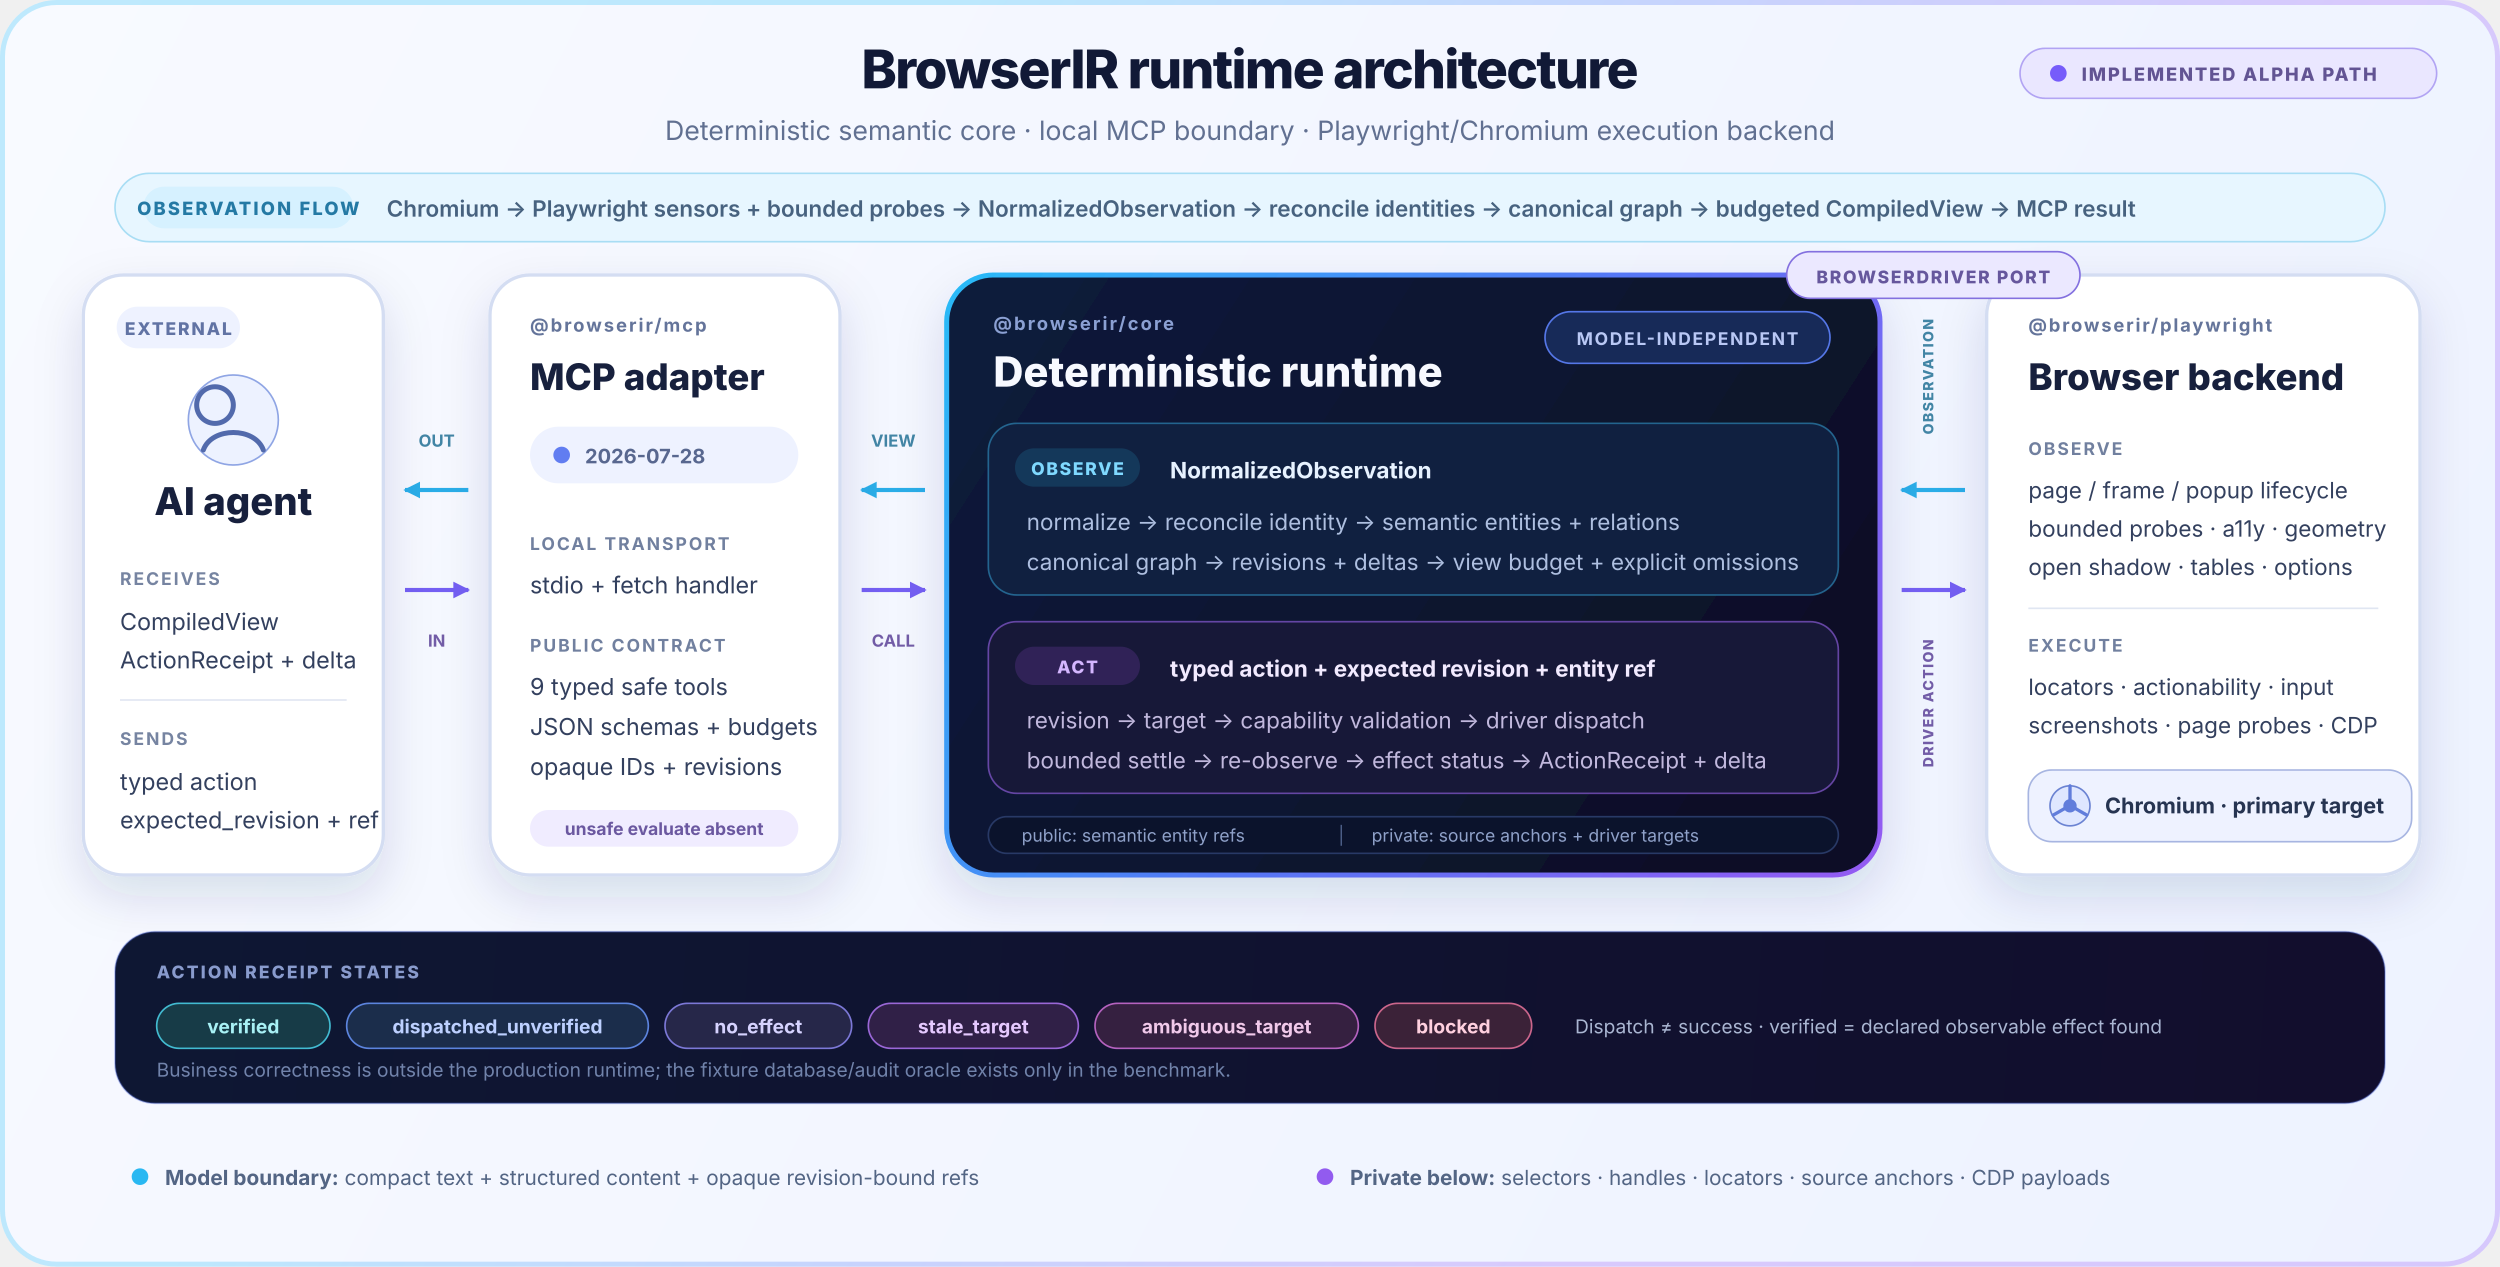
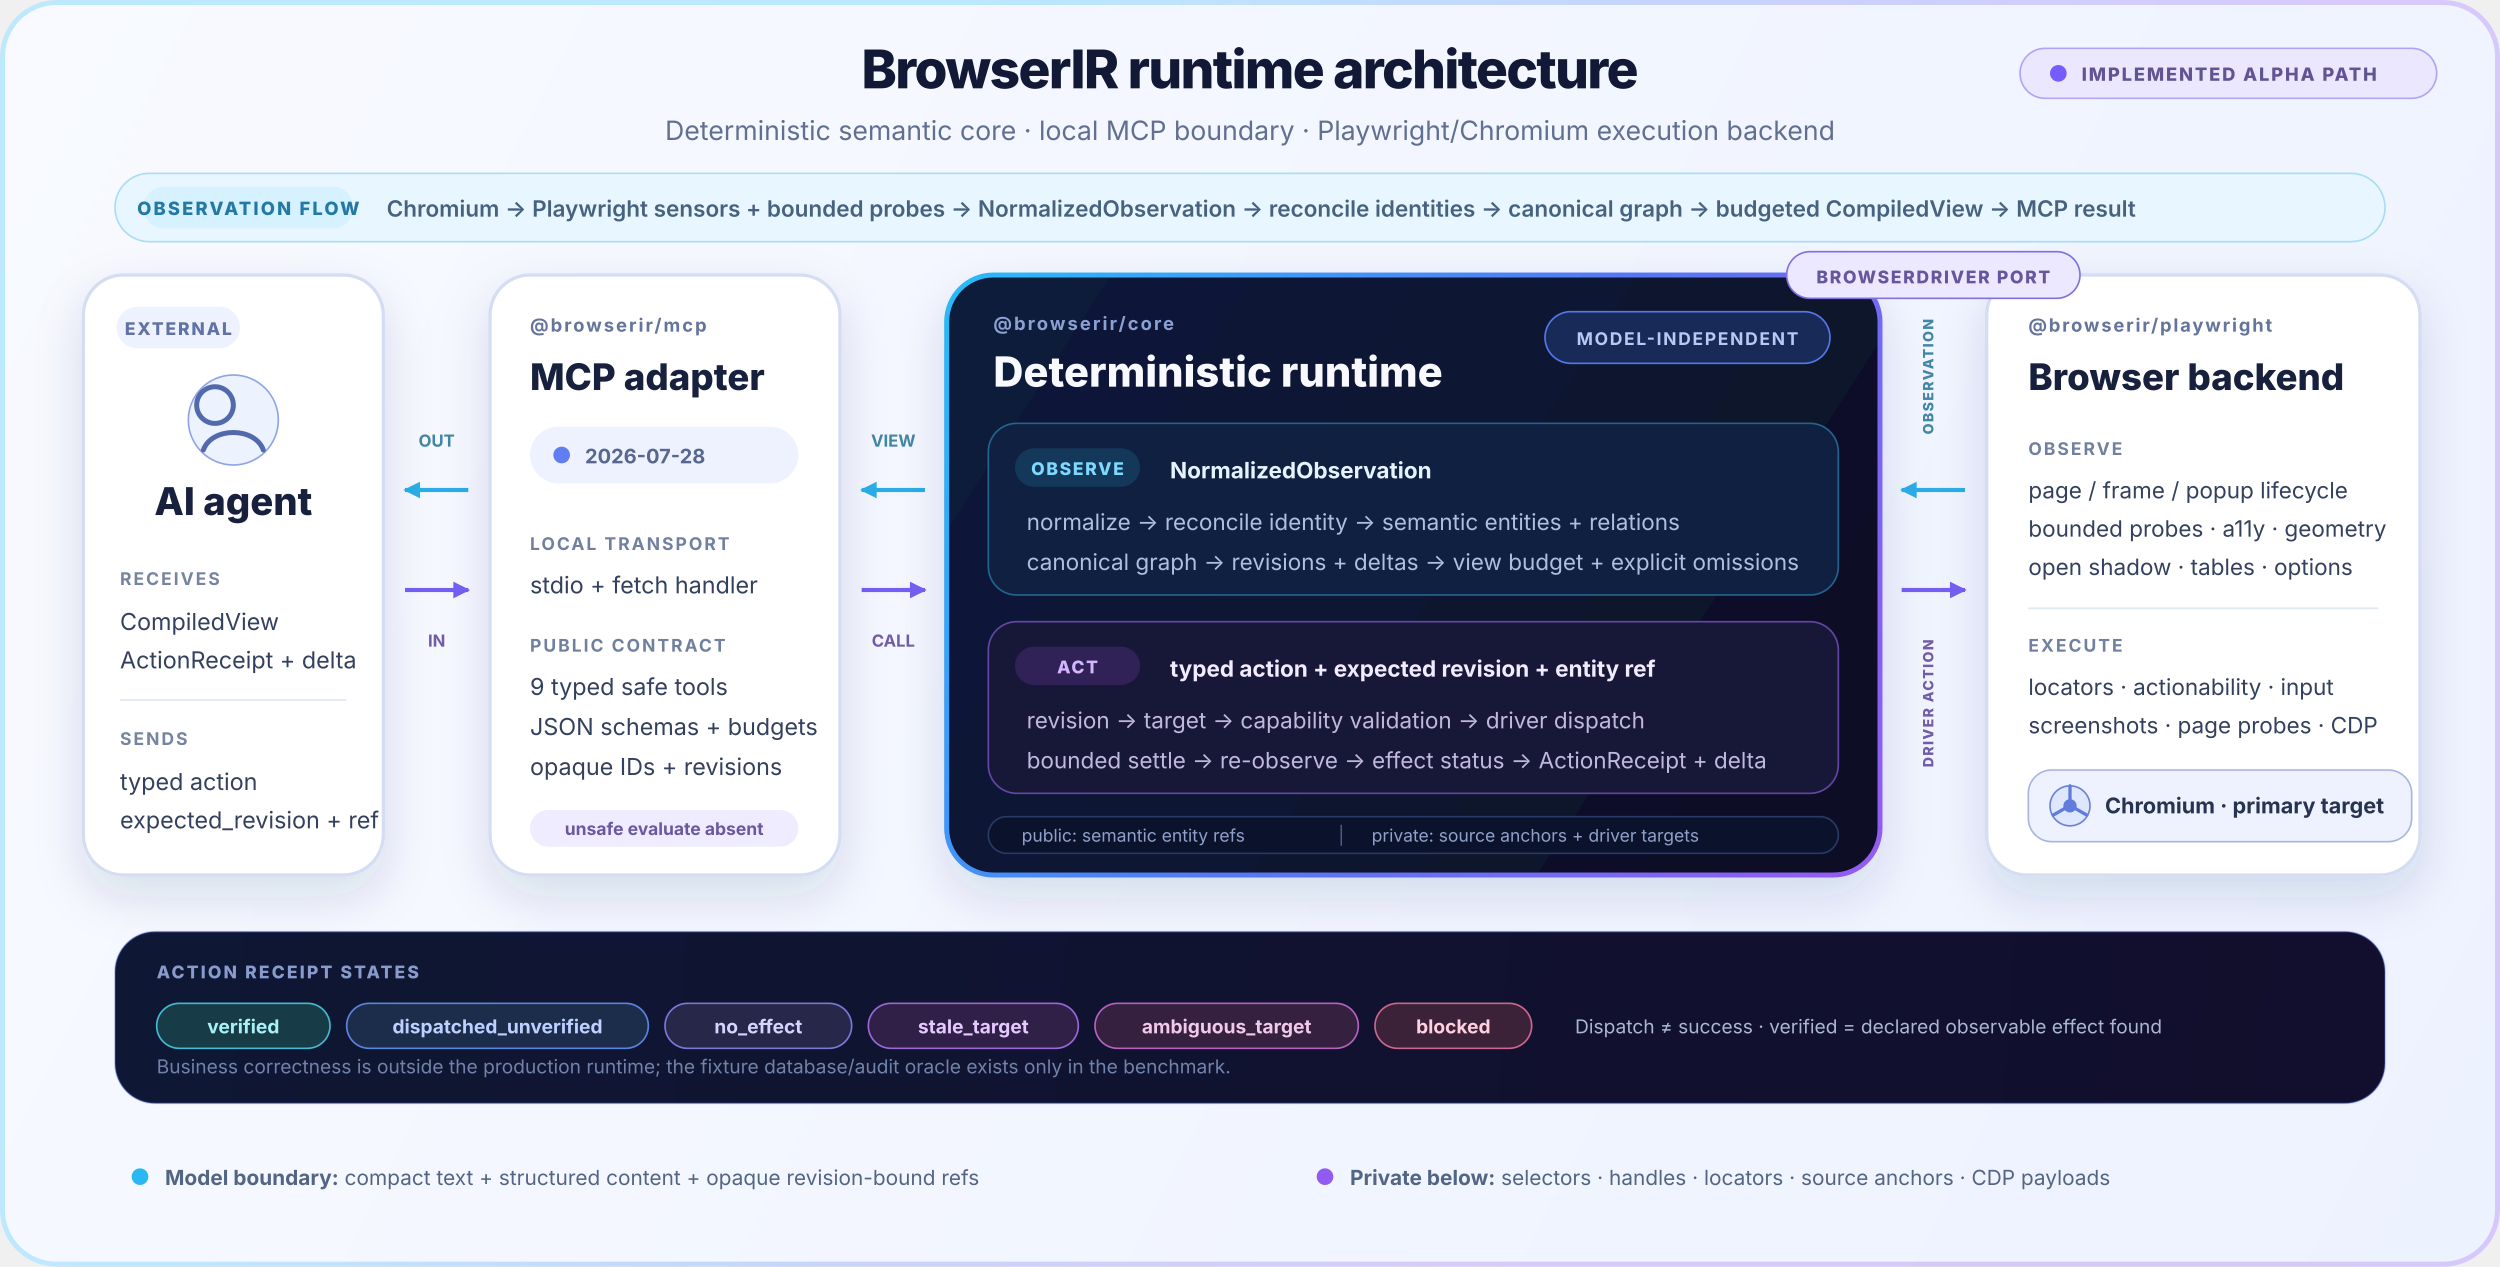
<svg xmlns="http://www.w3.org/2000/svg" viewBox="0 0 1500 760" role="img" aria-labelledby="title desc">
  <defs>
    <linearGradient id="bg" x1="0" y1="0" x2="1500" y2="760" gradientUnits="userSpaceOnUse">
      <stop stop-color="#F8FAFF" />
      <stop offset="1" stop-color="#EDF2FF" />
    </linearGradient>
    <linearGradient id="brand" x1="490" y1="160" x2="1070" y2="540" gradientUnits="userSpaceOnUse">
      <stop stop-color="#28BDF7" />
      <stop offset="0.5" stop-color="#5477F5" />
      <stop offset="1" stop-color="#9859F2" />
    </linearGradient>
    <linearGradient id="core" x1="568" y1="165" x2="1128" y2="525" gradientUnits="userSpaceOnUse">
      <stop stop-color="#101A3A" />
      <stop offset="1" stop-color="#0A0D22" />
    </linearGradient>
    <linearGradient id="receipt" x1="70" y1="565" x2="1430" y2="660" gradientUnits="userSpaceOnUse">
      <stop stop-color="#0E1733" />
      <stop offset="1" stop-color="#120E2D" />
    </linearGradient>
    <filter id="shadow" x="-20%" y="-25%" width="140%" height="160%">
      <feDropShadow dx="0" dy="12" stdDeviation="14" flood-color="#20316B" flood-opacity="0.13" />
    </filter>
    <marker id="arrow-right" markerUnits="userSpaceOnUse" markerWidth="10" markerHeight="10" refX="9" refY="5" orient="auto">
      <path d="M0 0 10 5 0 10Z" fill="#745FF3" />
    </marker>
    <marker id="arrow-left" markerUnits="userSpaceOnUse" markerWidth="10" markerHeight="10" refX="9" refY="5" orient="auto">
      <path d="M0 0 10 5 0 10Z" fill="#2AADE8" />
    </marker>
  </defs>
  <rect width="1500" height="760" rx="34" fill="url(#bg)" />
  <rect x="1.5" y="1.5" width="1497" height="757" rx="32.5" fill="none" stroke="url(#brand)" stroke-opacity="0.28" stroke-width="3" />
  <g font-family="Inter, ui-sans-serif, system-ui, -apple-system, BlinkMacSystemFont, Segoe UI, sans-serif">
    <text id="diagram-title" x="750" y="53" text-anchor="middle" fill="#111936" font-size="32" font-weight="780" letter-spacing="-1">BrowserIR runtime architecture</text>
    <text x="750" y="84" text-anchor="middle" fill="#617091" font-size="16">Deterministic semantic core · local MCP boundary · Playwright/Chromium execution backend</text>
    <g id="alpha-badge">
      <rect id="alpha-badge-bg" x="1212" y="29" width="250" height="30" rx="15" fill="#EAE7FF" stroke="#8B73EB" stroke-opacity="0.6" />
      <circle cx="1235" cy="44" r="5" fill="#765CFA" />
      <text id="alpha-badge-copy" x="1249" y="48.5" fill="#625493" font-size="11" font-weight="760" letter-spacing="1.1">IMPLEMENTED ALPHA PATH</text>
    </g>
    <rect id="observation-flow-band" x="69" y="104" width="1362" height="41" rx="20.5" fill="#E7F6FF" stroke="#A8DDF4" />
    <rect x="86" y="112" width="126" height="25" rx="12.5" fill="#D6F1FF" />
    <text x="149" y="129" text-anchor="middle" fill="#2479A4" font-size="11" font-weight="780" letter-spacing="1.3">OBSERVATION FLOW</text>
-     <text id="observation-flow-copy" x="232" y="130" fill="#47627F" font-size="13.5" font-weight="610">Chromium → Playwright sensors + bounded probes → NormalizedObservation → reconcile identities → canonical graph → budgeted CompiledView → MCP result</text>
+     <text id="observation-flow-copy" x="232" y="130" fill="#47627F" font-size="13.5" font-weight="610" textLength="1170" lengthAdjust="spacingAndGlyphs">Chromium → Playwright sensors + bounded probes → NormalizedObservation → reconcile identities → canonical graph → budgeted CompiledView → MCP result</text>
    <path data-connector="result" d="M281 294H243" stroke="#2AADE8" stroke-width="2.5" marker-end="url(#arrow-left)" />
    <path data-connector="view" d="M555 294H517" stroke="#2AADE8" stroke-width="2.5" marker-end="url(#arrow-left)" />
    <path data-connector="observation" d="M1179 294H1141" stroke="#2AADE8" stroke-width="2.5" marker-end="url(#arrow-left)" />
    <path data-connector="request" d="M243 354H281" stroke="#745FF3" stroke-width="2.5" marker-end="url(#arrow-right)" />
    <path data-connector="call" d="M517 354H555" stroke="#745FF3" stroke-width="2.5" marker-end="url(#arrow-right)" />
    <path data-connector="action" d="M1141 354H1179" stroke="#745FF3" stroke-width="2.5" marker-end="url(#arrow-right)" />
    <text id="result-connector-label" x="262" y="268" text-anchor="middle" fill="#4285A5" font-size="10" font-weight="730">OUT</text>
    <text id="request-connector-label" x="262" y="388" text-anchor="middle" fill="#725CA7" font-size="10" font-weight="730">IN</text>
    <text id="view-connector-label" x="536" y="268" text-anchor="middle" fill="#4285A5" font-size="10" font-weight="730">VIEW</text>
    <text id="call-connector-label" x="536" y="388" text-anchor="middle" fill="#725CA7" font-size="10" font-weight="730">CALL</text>
    <g filter="url(#shadow)">
      <rect id="agent-card" x="50" y="165" width="180" height="360" rx="24" fill="#FFFFFF" stroke="#D4DDF2" stroke-width="2" />
    </g>
    <rect x="70" y="184" width="74" height="25" rx="12.5" fill="#EEF2FF" />
    <text x="107" y="201" text-anchor="middle" fill="#6173A4" font-size="10.5" font-weight="760" letter-spacing="1.1">EXTERNAL</text>
    <circle cx="140" cy="252" r="27" fill="#EDF2FF" stroke="#8FA5E4" />
    <path d="M122 270c5-14 31-14 36 0M140 243a11 11 0 1 0 0 .1" fill="none" stroke="#526AAC" stroke-width="3" stroke-linecap="round" />
    <text x="140" y="309" text-anchor="middle" fill="#17203D" font-size="23" font-weight="760">AI agent</text>
    <text x="72" y="351" fill="#7684A1" font-size="10.5" font-weight="750" letter-spacing="1.2">RECEIVES</text>
    <text x="72" y="378" fill="#33405E" font-size="14">CompiledView</text>
    <text x="72" y="401" fill="#33405E" font-size="14">ActionReceipt + delta</text>
    <path d="M72 420h136" stroke="#E1E6F2" />
    <text x="72" y="447" fill="#7684A1" font-size="10.5" font-weight="750" letter-spacing="1.2">SENDS</text>
    <text x="72" y="474" fill="#33405E" font-size="14">typed action</text>
    <text x="72" y="497" fill="#33405E" font-size="14">expected_revision + ref</text>
    <g id="mcp-section" transform="translate(34 0)">
      <g filter="url(#shadow)">
        <rect id="mcp-card" x="260" y="165" width="210" height="360" rx="24" fill="#FFFFFF" stroke="#D4DDF2" stroke-width="2" />
      </g>
      <text x="284" y="199" fill="#64749A" font-size="11" font-weight="750" letter-spacing="1.2">@browserir/mcp</text>
      <text x="284" y="234" fill="#17203D" font-size="22" font-weight="770">MCP adapter</text>
      <rect x="284" y="256" width="161" height="34" rx="17" fill="#EEF2FF" />
      <circle cx="303" cy="273" r="5" fill="#617DF1" />
      <text x="317" y="278" fill="#58678F" font-size="12" font-weight="690">2026-07-28</text>
      <text x="284" y="330" fill="#71809F" font-size="10.5" font-weight="750" letter-spacing="1.2">LOCAL TRANSPORT</text>
      <text x="284" y="356" fill="#33405E" font-size="14">stdio + fetch handler</text>
      <text x="284" y="391" fill="#71809F" font-size="10.5" font-weight="750" letter-spacing="1.2">PUBLIC CONTRACT</text>
      <text x="284" y="417" fill="#33405E" font-size="14">9 typed safe tools</text>
      <text x="284" y="441" fill="#33405E" font-size="14">JSON schemas + budgets</text>
      <text x="284" y="465" fill="#33405E" font-size="14">opaque IDs + revisions</text>
      <rect x="284" y="486" width="161" height="22" rx="11" fill="#F0ECFF" />
      <text x="364.5" y="501" text-anchor="middle" fill="#6B58A0" font-size="10.5" font-weight="700">unsafe evaluate absent</text>
    </g>
    <g id="core-section" transform="translate(68 0)">
      <g filter="url(#shadow)">
        <rect id="core-card" x="500" y="165" width="560" height="360" rx="28" fill="url(#core)" stroke="url(#brand)" stroke-width="3" />
      </g>
      <text x="528" y="198" fill="#8BA0D3" font-size="11" font-weight="750" letter-spacing="1.25">@browserir/core</text>
      <text id="core-title" x="528" y="232" fill="#F7F9FF" font-size="25" font-weight="780">Deterministic runtime</text>
      <rect x="859" y="187" width="171" height="31" rx="15.5" fill="#172A58" stroke="#5577E8" />
      <text x="944.5" y="207" text-anchor="middle" fill="#B9C8F5" font-size="10.5" font-weight="750" letter-spacing="1">MODEL-INDEPENDENT</text>
      <rect x="525" y="254" width="510" height="103" rx="17" fill="#102040" stroke="#2D83B3" stroke-opacity="0.7" />
      <rect x="541" y="269" width="75" height="23" rx="11.5" fill="#14385A" />
      <text x="578.5" y="285" text-anchor="middle" fill="#7FD9FF" font-size="10.5" font-weight="770" letter-spacing="1">OBSERVE</text>
      <text x="634" y="287" fill="#E7F2FF" font-size="13.5" font-weight="680">NormalizedObservation</text>
      <text x="548" y="318" fill="#AEBFE0" font-size="13.5">normalize → reconcile identity → semantic entities + relations</text>
      <text x="548" y="342" fill="#AEBFE0" font-size="13.5">canonical graph → revisions + deltas → view budget + explicit omissions</text>
      <rect x="525" y="373" width="510" height="103" rx="17" fill="#171838" stroke="#8055C9" stroke-opacity="0.75" />
      <rect x="541" y="388" width="75" height="23" rx="11.5" fill="#302257" />
      <text x="578.5" y="404" text-anchor="middle" fill="#D4B6FF" font-size="10.5" font-weight="770" letter-spacing="1">ACT</text>
      <text x="634" y="406" fill="#F2EAFF" font-size="13.5" font-weight="680">typed action + expected revision + entity ref</text>
      <text x="548" y="437" fill="#C1B8DD" font-size="13.5">revision → target → capability validation → driver dispatch</text>
      <text x="548" y="461" fill="#C1B8DD" font-size="13.5">bounded settle → re-observe → effect status → ActionReceipt + delta</text>
      <rect x="525" y="490" width="510" height="22" rx="11" fill="#0B132C" stroke="#283966" />
      <text x="545" y="505" fill="#8FA1C9" font-size="10.5">public: semantic entity refs</text>
      <text x="735" y="505" fill="#52658F" font-size="10.5">|</text>
      <text x="755" y="505" fill="#8FA1C9" font-size="10.5">private: source anchors + driver targets</text>
    </g>
    <text id="observation-connector-label" x="1160" y="226" text-anchor="middle" fill="#4285A5" font-size="8.5" font-weight="760" letter-spacing="0.8" transform="rotate(-90 1160 226)">OBSERVATION</text>
    <text id="action-connector-label" x="1160" y="422" text-anchor="middle" fill="#725CA7" font-size="8.5" font-weight="760" letter-spacing="0.8" transform="rotate(-90 1160 422)">DRIVER ACTION</text>
    <g id="backend-section" transform="translate(102 0)">
      <g filter="url(#shadow)">
        <rect id="backend-card" x="1090" y="165" width="260" height="360" rx="24" fill="#FFFFFF" stroke="#D4DDF2" stroke-width="2" />
      </g>
      <text x="1115" y="199" fill="#64749A" font-size="11" font-weight="750" letter-spacing="1.1">@browserir/playwright</text>
      <text id="backend-title" x="1115" y="234" fill="#17203D" font-size="22" font-weight="770">Browser backend</text>
      <text x="1115" y="273" fill="#71809F" font-size="10.5" font-weight="750" letter-spacing="1.2">OBSERVE</text>
      <text x="1115" y="299" fill="#33405E" font-size="13.5">page / frame / popup lifecycle</text>
      <text x="1115" y="322" fill="#33405E" font-size="13.5">bounded probes · a11y · geometry</text>
      <text x="1115" y="345" fill="#33405E" font-size="13.5">open shadow · tables · options</text>
      <path d="M1115 365h210" stroke="#E0E6F2" />
      <text x="1115" y="391" fill="#71809F" font-size="10.5" font-weight="750" letter-spacing="1.2">EXECUTE</text>
      <text x="1115" y="417" fill="#33405E" font-size="13.5">locators · actionability · input</text>
      <text x="1115" y="440" fill="#33405E" font-size="13.5">screenshots · page probes · CDP</text>
      <rect id="chromium-target-pill" x="1115" y="462" width="230" height="43" rx="14" fill="#EEF2FF" stroke="#A7B5E1" />
      <circle cx="1140" cy="483.5" r="12" fill="#DFE7FF" stroke="#6B83D2" />
      <circle cx="1140" cy="483.5" r="4" fill="#617DDB" />
      <path d="M1140 471.5v8M1150 489l-7-4M1130 489l7-4" stroke="#617DDB" stroke-width="2" stroke-linecap="round" />
-       <text id="chromium-target-copy" x="1161" y="488" fill="#263451" font-size="13" font-weight="720">Chromium · primary target</text>
+       <text id="chromium-target-copy" x="1161" y="488" fill="#263451" font-size="13" font-weight="720" textLength="168" lengthAdjust="spacingAndGlyphs">Chromium · primary target</text>
    </g>
    <g id="driver-port-badge">
      <rect x="1072" y="151" width="176" height="28" rx="14" fill="#EBE8FF" stroke="#8370DF" />
      <text x="1160" y="170" text-anchor="middle" fill="#66579D" font-size="10.5" font-weight="760" letter-spacing="1">BROWSERDRIVER PORT</text>
    </g>
    <rect id="receipt-panel" x="69" y="559" width="1362" height="103" rx="24" fill="url(#receipt)" stroke="#536DDD" stroke-opacity="0.38" />
    <text x="94" y="587" fill="#899BCD" font-size="10.5" font-weight="760" letter-spacing="1.3">ACTION RECEIPT STATES</text>
    <g id="receipt-pills" font-size="11.5" font-weight="690">
      <rect x="94" y="602" width="104" height="27" rx="13.5" fill="#173B47" stroke="#42BBD1" />
      <text x="146" y="620" text-anchor="middle" fill="#A8F1F5">verified</text>
      <rect x="208" y="602" width="181" height="27" rx="13.5" fill="#1B2D4B" stroke="#5C84DE" />
      <text x="298.5" y="620" text-anchor="middle" fill="#BDD0FF">dispatched_unverified</text>
      <rect x="399" y="602" width="112" height="27" rx="13.5" fill="#262749" stroke="#7C78D7" />
      <text x="455" y="620" text-anchor="middle" fill="#D6D3FF">no_effect</text>
      <rect x="521" y="602" width="126" height="27" rx="13.5" fill="#302047" stroke="#9A67D7" />
      <text x="584" y="620" text-anchor="middle" fill="#E5C9FF">stale_target</text>
      <rect x="657" y="602" width="158" height="27" rx="13.5" fill="#352040" stroke="#B562BF" />
      <text x="736" y="620" text-anchor="middle" fill="#F1C9EA">ambiguous_target</text>
      <rect x="825" y="602" width="94" height="27" rx="13.5" fill="#3B2238" stroke="#CC668C" />
      <text x="872" y="620" text-anchor="middle" fill="#FFD0DF">blocked</text>
    </g>
    <text id="receipt-summary" x="945" y="620" fill="#AAB6D2" font-size="11.5">Dispatch ≠ success · verified = declared observable effect found</text>
-     <text id="receipt-footnote" x="94" y="646" fill="#7183AB" font-size="11.5">Business correctness is outside the production runtime; the fixture database/audit oracle exists only in the benchmark.</text>
+     <text id="receipt-footnote" x="94" y="644" fill="#7183AB" font-size="11.5">Business correctness is outside the production runtime; the fixture database/audit oracle exists only in the benchmark.</text>
    <circle cx="84" cy="706" r="5" fill="#29B8F2" />
    <text id="footer-model" x="99" y="711" fill="#536584" font-size="12.5">
      <tspan font-weight="720">Model boundary:</tspan> compact text + structured content + opaque revision-bound refs</text>
    <circle cx="795" cy="706" r="5" fill="#925BEF" />
    <text id="footer-private" x="810" y="711" fill="#536584" font-size="12.5">
      <tspan font-weight="720">Private below:</tspan> selectors · handles · locators · source anchors · CDP payloads</text>
  </g>
</svg>
